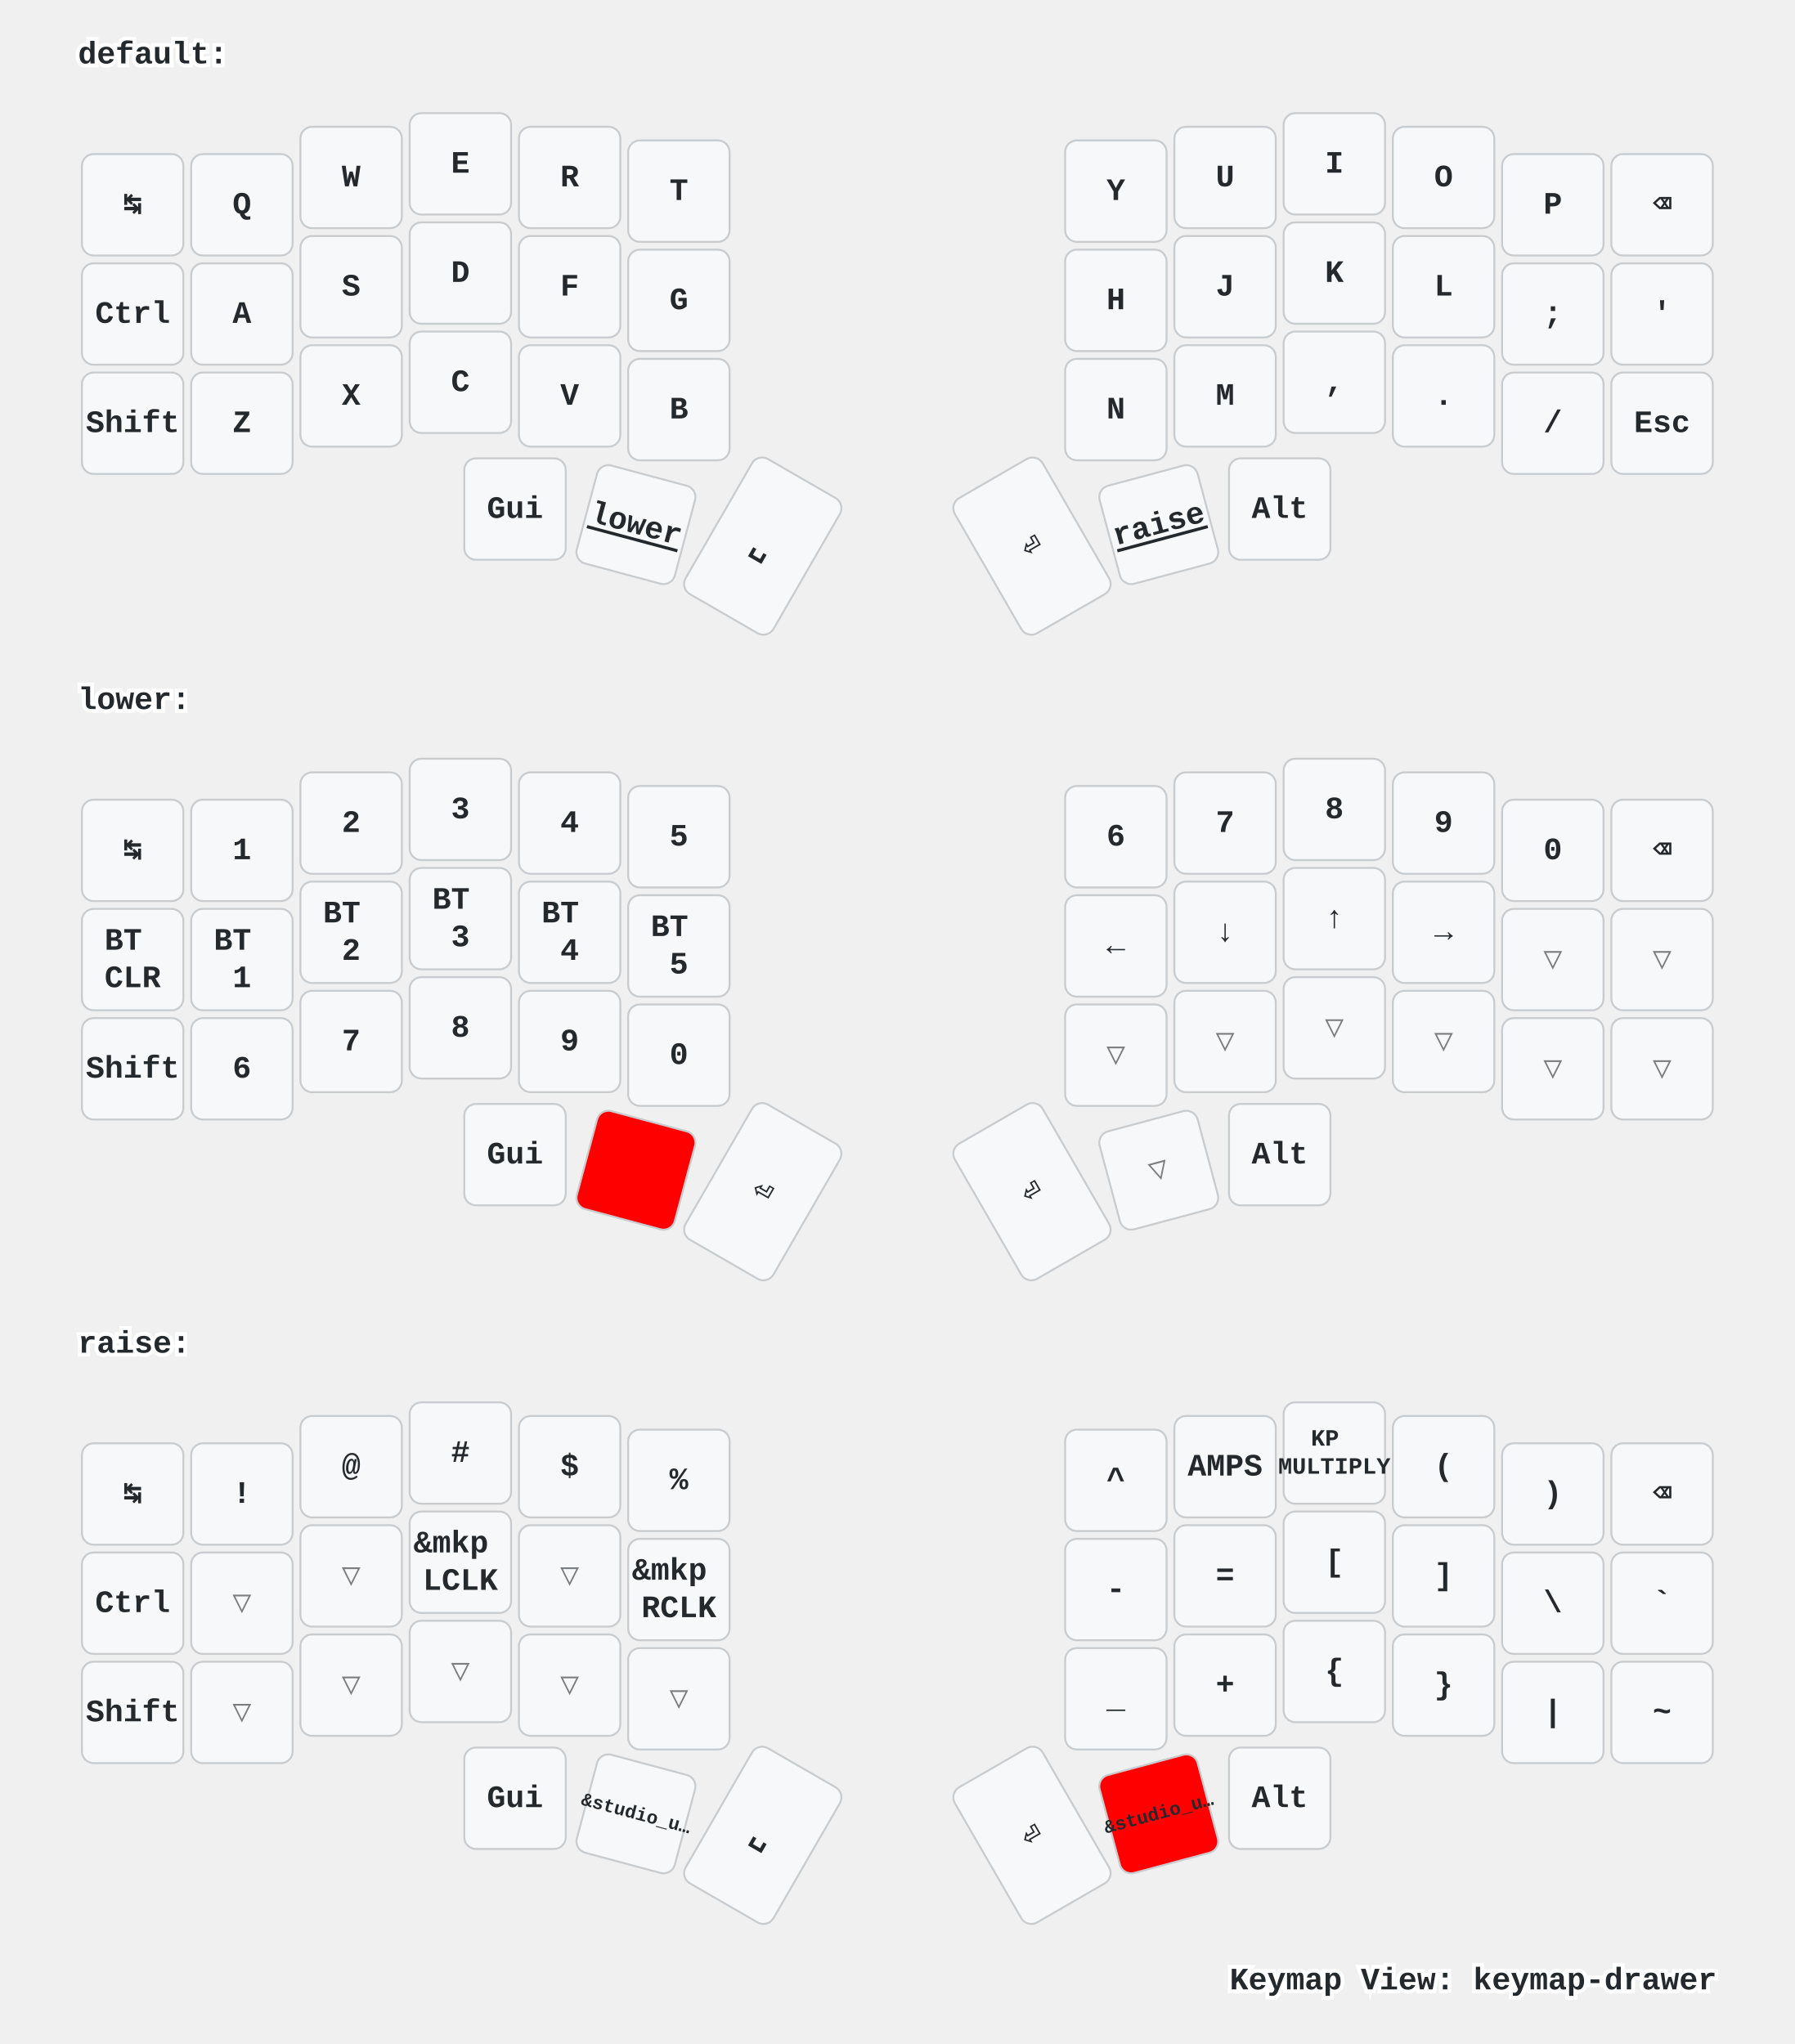
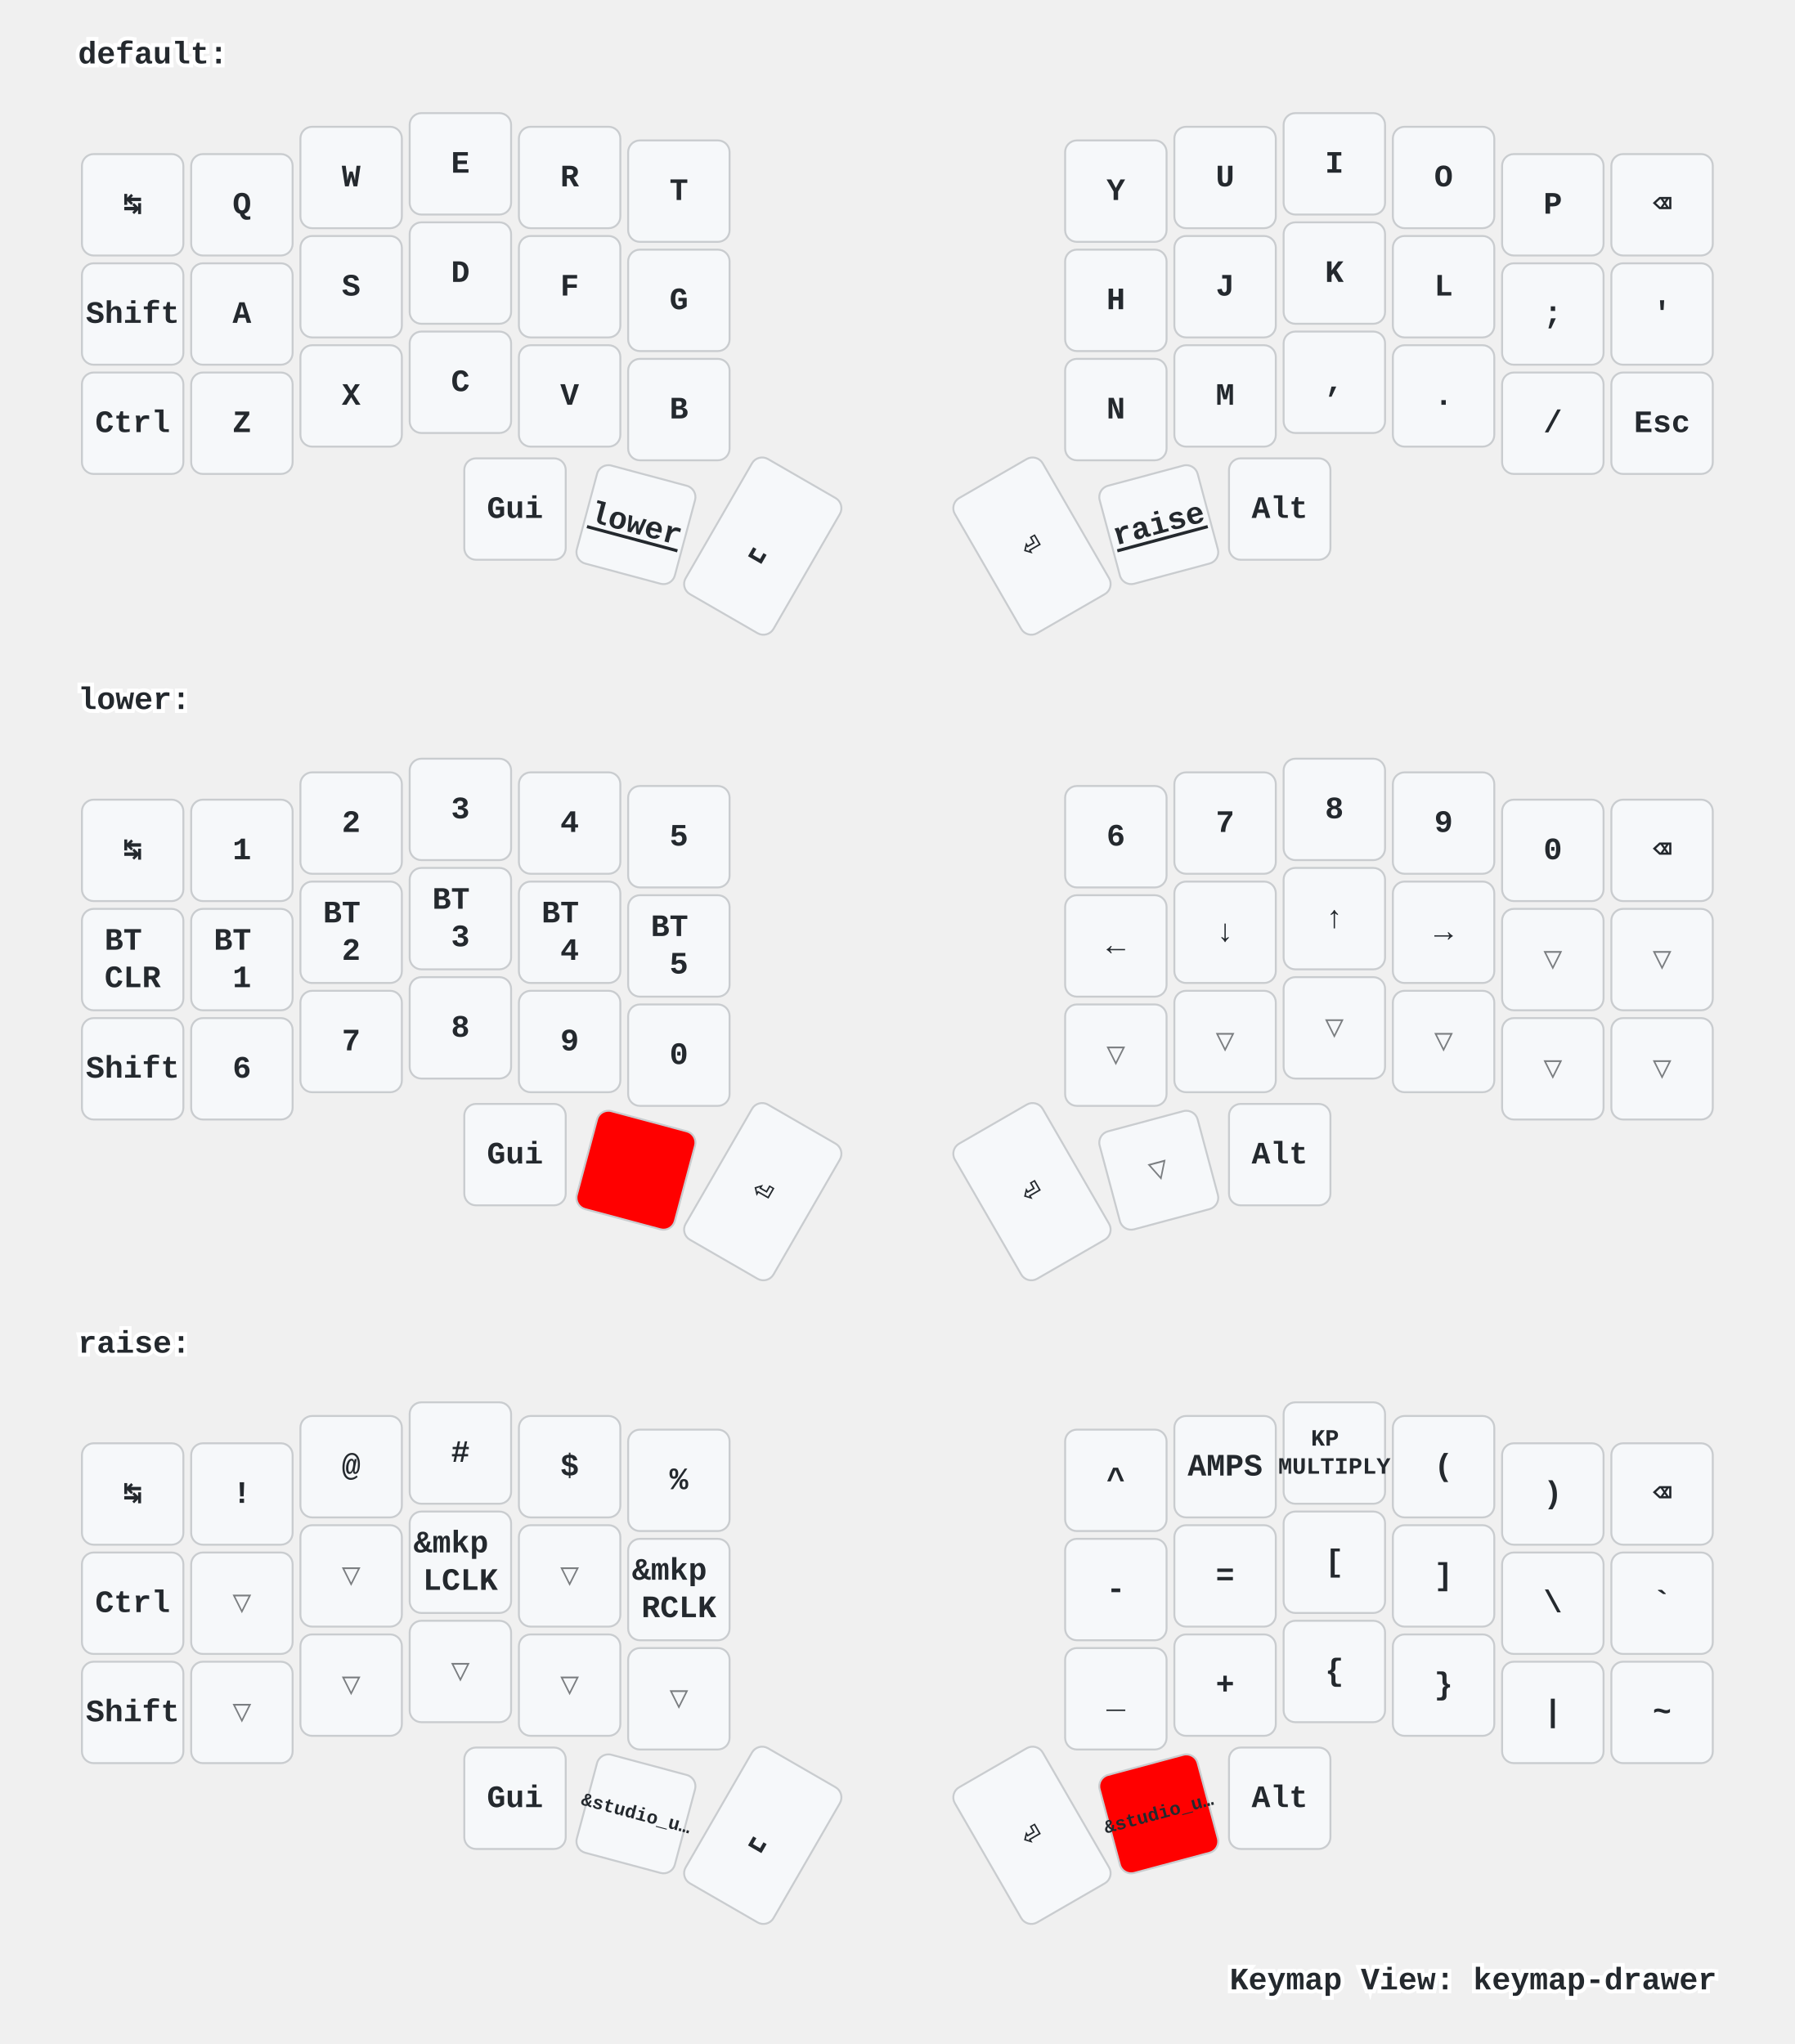
<svg xmlns="http://www.w3.org/2000/svg" width="920" height="1048" viewBox="0 0 920 1048" class="keymap">
  <style>/* inherit to force styles through use tags */
svg path {
    fill: inherit;
}

/* font and background color specifications */
svg.keymap {
    font-family: SFMono-Regular,Consolas,Liberation Mono,Menlo,monospace;
    font-size: 14px;
    font-kerning: normal;
    text-rendering: optimizeLegibility;
    fill: #24292e;
}

/* default key styling */
rect.key {
    fill: #f6f8fa;
}

rect.key, rect.combo {
    stroke: #c9cccf;
    stroke-width: 1;
}

/* default key side styling, only used is draw_key_sides is set */
rect.side {
    filter: brightness(90%);
}

/* color accent for combo boxes */
rect.combo, rect.combo-separate {
    fill: #cdf;
}

/* color accent for held keys */
rect.held, rect.combo.held {
    fill: #fdd;
}

/* color accent for ghost (optional) keys */
rect.ghost, rect.combo.ghost {
    stroke-dasharray: 4, 4;
    stroke-width: 2;
}

text {
    text-anchor: middle;
    dominant-baseline: middle;
}

/* styling for layer labels */
text.label {
    font-weight: bold;
    text-anchor: start;
    stroke: white;
    stroke-width: 4;
    paint-order: stroke;
}

/* styling for optional footer */
text.footer {
    text-anchor: end;
    dominant-baseline: auto;
    stroke: white;
    stroke-width: 4;
    paint-order: stroke;
}

/* styling for combo tap, and key non-tap label text */
text.combo, text.hold, text.shifted, text.left, text.right {
    font-size: 11px;
}

text.hold {
    text-anchor: middle;
    dominant-baseline: auto;
}

text.shifted {
    text-anchor: middle;
    dominant-baseline: hanging;
}

text.left {
    text-anchor: start;
}

text.right {
    text-anchor: end;
}

text.layer-activator {
    text-decoration: underline;
}

/* styling for hold/shifted label text in combo box */
text.combo.hold, text.combo.shifted, text.combo.left, text.combo.right {
    font-size: 8px;
}

/* lighter symbol for transparent keys */
text.trans {
    fill: #7b7e81;
}

/* styling for combo dendrons */
path.combo {
    stroke-width: 1;
    stroke: gray;
    fill: none;
}

/* Start Tabler Icons Cleanup */
/* cannot use height/width with glyphs */
.icon-tabler &gt; path {
    fill: inherit;
    stroke: inherit;
    stroke-width: 2;
}
/* hide tabler's default box */
.icon-tabler &gt; path[stroke="none"][fill="none"] {
    visibility: hidden;
}
/* End Tabler Icons Cleanup */

/* For default sytles, see https://github.com/caksoylar/keymap-drawer/blob/main/keymap_drawer/config.py#L85 */

svg.keymap {
  font-family: Ubuntu Mono, Inconsolata, Consolas, Liberation Mono, Menlo, monospace;
  font-size: 16px;
  font-weight: bold;
  text-rendering: optimizeLegibility;
}

/* Color accent for held keys
red = #f00
green = #0f0
blue = #00f
yellow = #ff0
cyan = #0ff
magenta = #f0f
white = #fff
black = #000
grey = #888
light grey = #ccc
#ffc
*/
rect.held, rect.combo.held {
    fill: #f00;
}

/* Technique borrowed and extended from https://github.com/englmaxi/zmk-config/blob/master/keymap-drawer/config.yaml */
.sym_sub_text.tap {
  translate: -5px 2px;
  font-size: 20px;
}
.sym_sub_text.shifted {
  translate: 10px 13px;
  font-size: 10px;
  opacity: 1.0;
}
.combo.sym_sub_text.tap {
  translate: -1px 1px;
}
.combo.sym_sub_text.shifted {
  translate: 7px 5px;
  font-size: 10px;
  opacity: 1.0;
}

/* Toggle */
.toggle.shifted {
  translate: -10px 12px;
}

.toggle.hold {
  translate: 13px -23px;
}

/* Variant for tap-dances */
.tap_dance.tap {
  translate: -7px 0px;
  font-size: 12px;
}
.tap_dance.shifted {
  translate: 7px 17px;
  font-size: 12px;
  opacity: 1.0;
}

/* Variant for symbol next to symbol */
.sym_by_sym.tap {
  translate: -6px 0px;
}
.sym_by_sym.shifted {
  translate: 10px 12px;
  opacity: 1.0;
}

.combo.sym_by_sym.tap {
  translate: -35px 0px;
}
.combo.sym_by_sym.shifted {
  translate: 35px 20px;
  opacity: 1.0;
}

.combo.sym_by_sym.hold {
  visibility: hidden;
}

/* hide hold box for combo sym_by_sym */
.combo.sym_by_sym.hold &gt; path[stroke="none"][fill="none"] {
  visibility: hidden;
}
</style>
  <g transform="translate(40, 0)" class="layer-default">
    <text x="0" y="28" class="label" id="default">default:</text>
    <g transform="translate(0, 56)">
      <g transform="translate(28, 49)" class="key keypos-0">
        <rect rx="6" ry="6" x="-26" y="-26" width="52" height="52" class="key" />
        <text x="0" y="0" class="key tap">↹</text>
      </g>
      <g transform="translate(84, 49)" class="key keypos-1">
        <rect rx="6" ry="6" x="-26" y="-26" width="52" height="52" class="key" />
        <text x="0" y="0" class="key tap">Q</text>
      </g>
      <g transform="translate(140, 35)" class="key keypos-2">
        <rect rx="6" ry="6" x="-26" y="-26" width="52" height="52" class="key" />
        <text x="0" y="0" class="key tap">W</text>
      </g>
      <g transform="translate(196, 28)" class="key keypos-3">
        <rect rx="6" ry="6" x="-26" y="-26" width="52" height="52" class="key" />
        <text x="0" y="0" class="key tap">E</text>
      </g>
      <g transform="translate(252, 35)" class="key keypos-4">
        <rect rx="6" ry="6" x="-26" y="-26" width="52" height="52" class="key" />
        <text x="0" y="0" class="key tap">R</text>
      </g>
      <g transform="translate(308, 42)" class="key keypos-5">
        <rect rx="6" ry="6" x="-26" y="-26" width="52" height="52" class="key" />
        <text x="0" y="0" class="key tap">T</text>
      </g>
      <g transform="translate(532, 42)" class="key keypos-6">
        <rect rx="6" ry="6" x="-26" y="-26" width="52" height="52" class="key" />
        <text x="0" y="0" class="key tap">Y</text>
      </g>
      <g transform="translate(588, 35)" class="key keypos-7">
        <rect rx="6" ry="6" x="-26" y="-26" width="52" height="52" class="key" />
        <text x="0" y="0" class="key tap">U</text>
      </g>
      <g transform="translate(644, 28)" class="key keypos-8">
        <rect rx="6" ry="6" x="-26" y="-26" width="52" height="52" class="key" />
        <text x="0" y="0" class="key tap">I</text>
      </g>
      <g transform="translate(700, 35)" class="key keypos-9">
        <rect rx="6" ry="6" x="-26" y="-26" width="52" height="52" class="key" />
        <text x="0" y="0" class="key tap">O</text>
      </g>
      <g transform="translate(756, 49)" class="key keypos-10">
        <rect rx="6" ry="6" x="-26" y="-26" width="52" height="52" class="key" />
        <text x="0" y="0" class="key tap">P</text>
      </g>
      <g transform="translate(812, 49)" class="key keypos-11">
        <rect rx="6" ry="6" x="-26" y="-26" width="52" height="52" class="key" />
        <text x="0" y="0" class="key tap">⌫</text>
      </g>
      <g transform="translate(28, 105)" class="key keypos-12">
        <rect rx="6" ry="6" x="-26" y="-26" width="52" height="52" class="key" />
+         <text x="0" y="0" class="key tap">Shift</text>
+       </g>
+       <g transform="translate(84, 105)" class="key keypos-13">
+         <rect rx="6" ry="6" x="-26" y="-26" width="52" height="52" class="key" />
+         <text x="0" y="0" class="key tap">A</text>
+       </g>
+       <g transform="translate(140, 91)" class="key keypos-14">
+         <rect rx="6" ry="6" x="-26" y="-26" width="52" height="52" class="key" />
+         <text x="0" y="0" class="key tap">S</text>
+       </g>
+       <g transform="translate(196, 84)" class="key keypos-15">
+         <rect rx="6" ry="6" x="-26" y="-26" width="52" height="52" class="key" />
+         <text x="0" y="0" class="key tap">D</text>
+       </g>
+       <g transform="translate(252, 91)" class="key keypos-16">
+         <rect rx="6" ry="6" x="-26" y="-26" width="52" height="52" class="key" />
+         <text x="0" y="0" class="key tap">F</text>
+       </g>
+       <g transform="translate(308, 98)" class="key keypos-17">
+         <rect rx="6" ry="6" x="-26" y="-26" width="52" height="52" class="key" />
+         <text x="0" y="0" class="key tap">G</text>
+       </g>
+       <g transform="translate(532, 98)" class="key keypos-18">
+         <rect rx="6" ry="6" x="-26" y="-26" width="52" height="52" class="key" />
+         <text x="0" y="0" class="key tap">H</text>
+       </g>
+       <g transform="translate(588, 91)" class="key keypos-19">
+         <rect rx="6" ry="6" x="-26" y="-26" width="52" height="52" class="key" />
+         <text x="0" y="0" class="key tap">J</text>
+       </g>
+       <g transform="translate(644, 84)" class="key keypos-20">
+         <rect rx="6" ry="6" x="-26" y="-26" width="52" height="52" class="key" />
+         <text x="0" y="0" class="key tap">K</text>
+       </g>
+       <g transform="translate(700, 91)" class="key keypos-21">
+         <rect rx="6" ry="6" x="-26" y="-26" width="52" height="52" class="key" />
+         <text x="0" y="0" class="key tap">L</text>
+       </g>
+       <g transform="translate(756, 105)" class="key keypos-22">
+         <rect rx="6" ry="6" x="-26" y="-26" width="52" height="52" class="key" />
+         <text x="0" y="0" class="key tap">;</text>
+       </g>
+       <g transform="translate(812, 105)" class="key keypos-23">
+         <rect rx="6" ry="6" x="-26" y="-26" width="52" height="52" class="key" />
+         <text x="0" y="0" class="key tap">'</text>
+       </g>
+       <g transform="translate(28, 161)" class="key keypos-24">
+         <rect rx="6" ry="6" x="-26" y="-26" width="52" height="52" class="key" />
        <text x="0" y="0" class="key tap">Ctrl</text>
-       </g>
-       <g transform="translate(84, 105)" class="key keypos-13">
-         <rect rx="6" ry="6" x="-26" y="-26" width="52" height="52" class="key" />
-         <text x="0" y="0" class="key tap">A</text>
-       </g>
-       <g transform="translate(140, 91)" class="key keypos-14">
-         <rect rx="6" ry="6" x="-26" y="-26" width="52" height="52" class="key" />
-         <text x="0" y="0" class="key tap">S</text>
-       </g>
-       <g transform="translate(196, 84)" class="key keypos-15">
-         <rect rx="6" ry="6" x="-26" y="-26" width="52" height="52" class="key" />
-         <text x="0" y="0" class="key tap">D</text>
-       </g>
-       <g transform="translate(252, 91)" class="key keypos-16">
-         <rect rx="6" ry="6" x="-26" y="-26" width="52" height="52" class="key" />
-         <text x="0" y="0" class="key tap">F</text>
-       </g>
-       <g transform="translate(308, 98)" class="key keypos-17">
-         <rect rx="6" ry="6" x="-26" y="-26" width="52" height="52" class="key" />
-         <text x="0" y="0" class="key tap">G</text>
-       </g>
-       <g transform="translate(532, 98)" class="key keypos-18">
-         <rect rx="6" ry="6" x="-26" y="-26" width="52" height="52" class="key" />
-         <text x="0" y="0" class="key tap">H</text>
-       </g>
-       <g transform="translate(588, 91)" class="key keypos-19">
-         <rect rx="6" ry="6" x="-26" y="-26" width="52" height="52" class="key" />
-         <text x="0" y="0" class="key tap">J</text>
-       </g>
-       <g transform="translate(644, 84)" class="key keypos-20">
-         <rect rx="6" ry="6" x="-26" y="-26" width="52" height="52" class="key" />
-         <text x="0" y="0" class="key tap">K</text>
-       </g>
-       <g transform="translate(700, 91)" class="key keypos-21">
-         <rect rx="6" ry="6" x="-26" y="-26" width="52" height="52" class="key" />
-         <text x="0" y="0" class="key tap">L</text>
-       </g>
-       <g transform="translate(756, 105)" class="key keypos-22">
-         <rect rx="6" ry="6" x="-26" y="-26" width="52" height="52" class="key" />
-         <text x="0" y="0" class="key tap">;</text>
-       </g>
-       <g transform="translate(812, 105)" class="key keypos-23">
-         <rect rx="6" ry="6" x="-26" y="-26" width="52" height="52" class="key" />
-         <text x="0" y="0" class="key tap">'</text>
-       </g>
-       <g transform="translate(28, 161)" class="key keypos-24">
-         <rect rx="6" ry="6" x="-26" y="-26" width="52" height="52" class="key" />
-         <text x="0" y="0" class="key tap">Shift</text>
      </g>
      <g transform="translate(84, 161)" class="key keypos-25">
        <rect rx="6" ry="6" x="-26" y="-26" width="52" height="52" class="key" />
        <text x="0" y="0" class="key tap">Z</text>
      </g>
      <g transform="translate(140, 147)" class="key keypos-26">
        <rect rx="6" ry="6" x="-26" y="-26" width="52" height="52" class="key" />
        <text x="0" y="0" class="key tap">X</text>
      </g>
      <g transform="translate(196, 140)" class="key keypos-27">
        <rect rx="6" ry="6" x="-26" y="-26" width="52" height="52" class="key" />
        <text x="0" y="0" class="key tap">C</text>
      </g>
      <g transform="translate(252, 147)" class="key keypos-28">
        <rect rx="6" ry="6" x="-26" y="-26" width="52" height="52" class="key" />
        <text x="0" y="0" class="key tap">V</text>
      </g>
      <g transform="translate(308, 154)" class="key keypos-29">
        <rect rx="6" ry="6" x="-26" y="-26" width="52" height="52" class="key" />
        <text x="0" y="0" class="key tap">B</text>
      </g>
      <g transform="translate(532, 154)" class="key keypos-30">
        <rect rx="6" ry="6" x="-26" y="-26" width="52" height="52" class="key" />
        <text x="0" y="0" class="key tap">N</text>
      </g>
      <g transform="translate(588, 147)" class="key keypos-31">
        <rect rx="6" ry="6" x="-26" y="-26" width="52" height="52" class="key" />
        <text x="0" y="0" class="key tap">M</text>
      </g>
      <g transform="translate(644, 140)" class="key keypos-32">
        <rect rx="6" ry="6" x="-26" y="-26" width="52" height="52" class="key" />
        <text x="0" y="0" class="key tap">,</text>
      </g>
      <g transform="translate(700, 147)" class="key keypos-33">
        <rect rx="6" ry="6" x="-26" y="-26" width="52" height="52" class="key" />
        <text x="0" y="0" class="key tap">.</text>
      </g>
      <g transform="translate(756, 161)" class="key keypos-34">
        <rect rx="6" ry="6" x="-26" y="-26" width="52" height="52" class="key" />
        <text x="0" y="0" class="key tap">/</text>
      </g>
      <g transform="translate(812, 161)" class="key keypos-35">
        <rect rx="6" ry="6" x="-26" y="-26" width="52" height="52" class="key" />
        <text x="0" y="0" class="key tap">Esc</text>
      </g>
      <g transform="translate(224, 205)" class="key keypos-36">
        <rect rx="6" ry="6" x="-26" y="-26" width="52" height="52" class="key" />
        <text x="0" y="0" class="key tap">Gui</text>
      </g>
      <g transform="translate(286, 213) rotate(15.0)" class="key keypos-37">
        <rect rx="6" ry="6" x="-26" y="-26" width="52" height="52" class="key" />
        <a href="#lower">
          <text x="0" y="0" class="key tap layer-activator">lower</text>
        </a>
      </g>
      <g transform="translate(351, 224) rotate(30.0)" class="key keypos-38">
        <rect rx="6" ry="6" x="-26" y="-40" width="52" height="80" class="key" />
        <text x="0" y="0" class="key tap">␣</text>
      </g>
      <g transform="translate(489, 224) rotate(-30.0)" class="key keypos-39">
        <rect rx="6" ry="6" x="-26" y="-40" width="52" height="80" class="key" />
        <text x="0" y="0" class="key tap">⏎</text>
      </g>
      <g transform="translate(554, 213) rotate(-15.0)" class="key keypos-40">
        <rect rx="6" ry="6" x="-26" y="-26" width="52" height="52" class="key" />
        <a href="#raise">
          <text x="0" y="0" class="key tap layer-activator">raise</text>
        </a>
      </g>
      <g transform="translate(616, 205)" class="key keypos-41">
        <rect rx="6" ry="6" x="-26" y="-26" width="52" height="52" class="key" />
        <text x="0" y="0" class="key tap">Alt</text>
      </g>
    </g>
  </g>
  <g transform="translate(40, 331)" class="layer-lower">
    <text x="0" y="28" class="label" id="lower">lower:</text>
    <g transform="translate(0, 56)">
      <g transform="translate(28, 49)" class="key keypos-0">
        <rect rx="6" ry="6" x="-26" y="-26" width="52" height="52" class="key" />
        <text x="0" y="0" class="key tap">↹</text>
      </g>
      <g transform="translate(84, 49)" class="key keypos-1">
        <rect rx="6" ry="6" x="-26" y="-26" width="52" height="52" class="key" />
        <text x="0" y="0" class="key tap">1</text>
      </g>
      <g transform="translate(140, 35)" class="key keypos-2">
        <rect rx="6" ry="6" x="-26" y="-26" width="52" height="52" class="key" />
        <text x="0" y="0" class="key tap">2</text>
      </g>
      <g transform="translate(196, 28)" class="key keypos-3">
        <rect rx="6" ry="6" x="-26" y="-26" width="52" height="52" class="key" />
        <text x="0" y="0" class="key tap">3</text>
      </g>
      <g transform="translate(252, 35)" class="key keypos-4">
        <rect rx="6" ry="6" x="-26" y="-26" width="52" height="52" class="key" />
        <text x="0" y="0" class="key tap">4</text>
      </g>
      <g transform="translate(308, 42)" class="key keypos-5">
        <rect rx="6" ry="6" x="-26" y="-26" width="52" height="52" class="key" />
        <text x="0" y="0" class="key tap">5</text>
      </g>
      <g transform="translate(532, 42)" class="key keypos-6">
        <rect rx="6" ry="6" x="-26" y="-26" width="52" height="52" class="key" />
        <text x="0" y="0" class="key tap">6</text>
      </g>
      <g transform="translate(588, 35)" class="key keypos-7">
        <rect rx="6" ry="6" x="-26" y="-26" width="52" height="52" class="key" />
        <text x="0" y="0" class="key tap">7</text>
      </g>
      <g transform="translate(644, 28)" class="key keypos-8">
        <rect rx="6" ry="6" x="-26" y="-26" width="52" height="52" class="key" />
        <text x="0" y="0" class="key tap">8</text>
      </g>
      <g transform="translate(700, 35)" class="key keypos-9">
        <rect rx="6" ry="6" x="-26" y="-26" width="52" height="52" class="key" />
        <text x="0" y="0" class="key tap">9</text>
      </g>
      <g transform="translate(756, 49)" class="key keypos-10">
        <rect rx="6" ry="6" x="-26" y="-26" width="52" height="52" class="key" />
        <text x="0" y="0" class="key tap">0</text>
      </g>
      <g transform="translate(812, 49)" class="key keypos-11">
        <rect rx="6" ry="6" x="-26" y="-26" width="52" height="52" class="key" />
        <text x="0" y="0" class="key tap">⌫</text>
      </g>
      <g transform="translate(28, 105)" class="key keypos-12">
        <rect rx="6" ry="6" x="-26" y="-26" width="52" height="52" class="key" />
        <text x="0" y="0" class="key tap">
          <tspan x="0" dy="-0.6em">BT</tspan>
          <tspan x="0" dy="1.2em">CLR</tspan>
        </text>
      </g>
      <g transform="translate(84, 105)" class="key keypos-13">
        <rect rx="6" ry="6" x="-26" y="-26" width="52" height="52" class="key" />
        <text x="0" y="0" class="key tap">
          <tspan x="0" dy="-0.6em">BT</tspan>
          <tspan x="0" dy="1.2em">1</tspan>
        </text>
      </g>
      <g transform="translate(140, 91)" class="key keypos-14">
        <rect rx="6" ry="6" x="-26" y="-26" width="52" height="52" class="key" />
        <text x="0" y="0" class="key tap">
          <tspan x="0" dy="-0.6em">BT</tspan>
          <tspan x="0" dy="1.2em">2</tspan>
        </text>
      </g>
      <g transform="translate(196, 84)" class="key keypos-15">
        <rect rx="6" ry="6" x="-26" y="-26" width="52" height="52" class="key" />
        <text x="0" y="0" class="key tap">
          <tspan x="0" dy="-0.6em">BT</tspan>
          <tspan x="0" dy="1.2em">3</tspan>
        </text>
      </g>
      <g transform="translate(252, 91)" class="key keypos-16">
        <rect rx="6" ry="6" x="-26" y="-26" width="52" height="52" class="key" />
        <text x="0" y="0" class="key tap">
          <tspan x="0" dy="-0.6em">BT</tspan>
          <tspan x="0" dy="1.2em">4</tspan>
        </text>
      </g>
      <g transform="translate(308, 98)" class="key keypos-17">
        <rect rx="6" ry="6" x="-26" y="-26" width="52" height="52" class="key" />
        <text x="0" y="0" class="key tap">
          <tspan x="0" dy="-0.6em">BT</tspan>
          <tspan x="0" dy="1.2em">5</tspan>
        </text>
      </g>
      <g transform="translate(532, 98)" class="key keypos-18">
        <rect rx="6" ry="6" x="-26" y="-26" width="52" height="52" class="key" />
        <text x="0" y="0" class="key tap">←</text>
      </g>
      <g transform="translate(588, 91)" class="key keypos-19">
        <rect rx="6" ry="6" x="-26" y="-26" width="52" height="52" class="key" />
        <text x="0" y="0" class="key tap">↓</text>
      </g>
      <g transform="translate(644, 84)" class="key keypos-20">
        <rect rx="6" ry="6" x="-26" y="-26" width="52" height="52" class="key" />
        <text x="0" y="0" class="key tap">↑</text>
      </g>
      <g transform="translate(700, 91)" class="key keypos-21">
        <rect rx="6" ry="6" x="-26" y="-26" width="52" height="52" class="key" />
        <text x="0" y="0" class="key tap">→</text>
      </g>
      <g transform="translate(756, 105)" class="key trans keypos-22">
        <rect rx="6" ry="6" x="-26" y="-26" width="52" height="52" class="key trans" />
        <text x="0" y="0" class="key trans tap">▽</text>
      </g>
      <g transform="translate(812, 105)" class="key trans keypos-23">
        <rect rx="6" ry="6" x="-26" y="-26" width="52" height="52" class="key trans" />
        <text x="0" y="0" class="key trans tap">▽</text>
      </g>
      <g transform="translate(28, 161)" class="key keypos-24">
        <rect rx="6" ry="6" x="-26" y="-26" width="52" height="52" class="key" />
        <text x="0" y="0" class="key tap">Shift</text>
      </g>
      <g transform="translate(84, 161)" class="key keypos-25">
        <rect rx="6" ry="6" x="-26" y="-26" width="52" height="52" class="key" />
        <text x="0" y="0" class="key tap">6</text>
      </g>
      <g transform="translate(140, 147)" class="key keypos-26">
        <rect rx="6" ry="6" x="-26" y="-26" width="52" height="52" class="key" />
        <text x="0" y="0" class="key tap">7</text>
      </g>
      <g transform="translate(196, 140)" class="key keypos-27">
        <rect rx="6" ry="6" x="-26" y="-26" width="52" height="52" class="key" />
        <text x="0" y="0" class="key tap">8</text>
      </g>
      <g transform="translate(252, 147)" class="key keypos-28">
        <rect rx="6" ry="6" x="-26" y="-26" width="52" height="52" class="key" />
        <text x="0" y="0" class="key tap">9</text>
      </g>
      <g transform="translate(308, 154)" class="key keypos-29">
        <rect rx="6" ry="6" x="-26" y="-26" width="52" height="52" class="key" />
        <text x="0" y="0" class="key tap">0</text>
      </g>
      <g transform="translate(532, 154)" class="key trans keypos-30">
        <rect rx="6" ry="6" x="-26" y="-26" width="52" height="52" class="key trans" />
        <text x="0" y="0" class="key trans tap">▽</text>
      </g>
      <g transform="translate(588, 147)" class="key trans keypos-31">
        <rect rx="6" ry="6" x="-26" y="-26" width="52" height="52" class="key trans" />
        <text x="0" y="0" class="key trans tap">▽</text>
      </g>
      <g transform="translate(644, 140)" class="key trans keypos-32">
        <rect rx="6" ry="6" x="-26" y="-26" width="52" height="52" class="key trans" />
        <text x="0" y="0" class="key trans tap">▽</text>
      </g>
      <g transform="translate(700, 147)" class="key trans keypos-33">
        <rect rx="6" ry="6" x="-26" y="-26" width="52" height="52" class="key trans" />
        <text x="0" y="0" class="key trans tap">▽</text>
      </g>
      <g transform="translate(756, 161)" class="key trans keypos-34">
        <rect rx="6" ry="6" x="-26" y="-26" width="52" height="52" class="key trans" />
        <text x="0" y="0" class="key trans tap">▽</text>
      </g>
      <g transform="translate(812, 161)" class="key trans keypos-35">
        <rect rx="6" ry="6" x="-26" y="-26" width="52" height="52" class="key trans" />
        <text x="0" y="0" class="key trans tap">▽</text>
      </g>
      <g transform="translate(224, 205)" class="key keypos-36">
        <rect rx="6" ry="6" x="-26" y="-26" width="52" height="52" class="key" />
        <text x="0" y="0" class="key tap">Gui</text>
      </g>
      <g transform="translate(286, 213) rotate(15.0)" class="key held keypos-37">
        <rect rx="6" ry="6" x="-26" y="-26" width="52" height="52" class="key held" />
      </g>
      <g transform="translate(351, 224) rotate(30.0)" class="key keypos-38">
        <rect rx="6" ry="6" x="-26" y="-40" width="52" height="80" class="key" />
        <text x="0" y="0" class="key tap">⏎</text>
      </g>
      <g transform="translate(489, 224) rotate(-30.0)" class="key keypos-39">
        <rect rx="6" ry="6" x="-26" y="-40" width="52" height="80" class="key" />
        <text x="0" y="0" class="key tap">⏎</text>
      </g>
      <g transform="translate(554, 213) rotate(-15.0)" class="key trans keypos-40">
        <rect rx="6" ry="6" x="-26" y="-26" width="52" height="52" class="key trans" />
        <text x="0" y="0" class="key trans tap">▽</text>
      </g>
      <g transform="translate(616, 205)" class="key keypos-41">
        <rect rx="6" ry="6" x="-26" y="-26" width="52" height="52" class="key" />
        <text x="0" y="0" class="key tap">Alt</text>
      </g>
    </g>
  </g>
  <g transform="translate(40, 661)" class="layer-raise">
    <text x="0" y="28" class="label" id="raise">raise:</text>
    <g transform="translate(0, 56)">
      <g transform="translate(28, 49)" class="key keypos-0">
        <rect rx="6" ry="6" x="-26" y="-26" width="52" height="52" class="key" />
        <text x="0" y="0" class="key tap">↹</text>
      </g>
      <g transform="translate(84, 49)" class="key keypos-1">
        <rect rx="6" ry="6" x="-26" y="-26" width="52" height="52" class="key" />
        <text x="0" y="0" class="key tap">!</text>
      </g>
      <g transform="translate(140, 35)" class="key keypos-2">
        <rect rx="6" ry="6" x="-26" y="-26" width="52" height="52" class="key" />
        <text x="0" y="0" class="key tap">@</text>
      </g>
      <g transform="translate(196, 28)" class="key keypos-3">
        <rect rx="6" ry="6" x="-26" y="-26" width="52" height="52" class="key" />
        <text x="0" y="0" class="key tap">#</text>
      </g>
      <g transform="translate(252, 35)" class="key keypos-4">
        <rect rx="6" ry="6" x="-26" y="-26" width="52" height="52" class="key" />
        <text x="0" y="0" class="key tap">$</text>
      </g>
      <g transform="translate(308, 42)" class="key keypos-5">
        <rect rx="6" ry="6" x="-26" y="-26" width="52" height="52" class="key" />
        <text x="0" y="0" class="key tap">%</text>
      </g>
      <g transform="translate(532, 42)" class="key keypos-6">
        <rect rx="6" ry="6" x="-26" y="-26" width="52" height="52" class="key" />
        <text x="0" y="0" class="key tap">^</text>
      </g>
      <g transform="translate(588, 35)" class="key keypos-7">
        <rect rx="6" ry="6" x="-26" y="-26" width="52" height="52" class="key" />
        <text x="0" y="0" class="key tap">AMPS</text>
      </g>
      <g transform="translate(644, 28)" class="key keypos-8">
        <rect rx="6" ry="6" x="-26" y="-26" width="52" height="52" class="key" />
        <text x="0" y="0" class="key tap">
          <tspan x="0" dy="-0.6em" style="font-size: 75%">KP</tspan>
          <tspan x="0" dy="1.2em" style="font-size: 75%">MULTIPLY</tspan>
        </text>
      </g>
      <g transform="translate(700, 35)" class="key keypos-9">
        <rect rx="6" ry="6" x="-26" y="-26" width="52" height="52" class="key" />
        <text x="0" y="0" class="key tap">(</text>
      </g>
      <g transform="translate(756, 49)" class="key keypos-10">
        <rect rx="6" ry="6" x="-26" y="-26" width="52" height="52" class="key" />
        <text x="0" y="0" class="key tap">)</text>
      </g>
      <g transform="translate(812, 49)" class="key keypos-11">
        <rect rx="6" ry="6" x="-26" y="-26" width="52" height="52" class="key" />
        <text x="0" y="0" class="key tap">⌫</text>
      </g>
      <g transform="translate(28, 105)" class="key keypos-12">
        <rect rx="6" ry="6" x="-26" y="-26" width="52" height="52" class="key" />
        <text x="0" y="0" class="key tap">Ctrl</text>
      </g>
      <g transform="translate(84, 105)" class="key trans keypos-13">
        <rect rx="6" ry="6" x="-26" y="-26" width="52" height="52" class="key trans" />
        <text x="0" y="0" class="key trans tap">▽</text>
      </g>
      <g transform="translate(140, 91)" class="key trans keypos-14">
        <rect rx="6" ry="6" x="-26" y="-26" width="52" height="52" class="key trans" />
        <text x="0" y="0" class="key trans tap">▽</text>
      </g>
      <g transform="translate(196, 84)" class="key keypos-15">
        <rect rx="6" ry="6" x="-26" y="-26" width="52" height="52" class="key" />
        <text x="0" y="0" class="key tap">
          <tspan x="0" dy="-0.6em">&amp;mkp</tspan>
          <tspan x="0" dy="1.2em">LCLK</tspan>
        </text>
      </g>
      <g transform="translate(252, 91)" class="key trans keypos-16">
        <rect rx="6" ry="6" x="-26" y="-26" width="52" height="52" class="key trans" />
        <text x="0" y="0" class="key trans tap">▽</text>
      </g>
      <g transform="translate(308, 98)" class="key keypos-17">
        <rect rx="6" ry="6" x="-26" y="-26" width="52" height="52" class="key" />
        <text x="0" y="0" class="key tap">
          <tspan x="0" dy="-0.6em">&amp;mkp</tspan>
          <tspan x="0" dy="1.2em">RCLK</tspan>
        </text>
      </g>
      <g transform="translate(532, 98)" class="key keypos-18">
        <rect rx="6" ry="6" x="-26" y="-26" width="52" height="52" class="key" />
        <text x="0" y="0" class="key tap">-</text>
      </g>
      <g transform="translate(588, 91)" class="key keypos-19">
        <rect rx="6" ry="6" x="-26" y="-26" width="52" height="52" class="key" />
        <text x="0" y="0" class="key tap">=</text>
      </g>
      <g transform="translate(644, 84)" class="key keypos-20">
        <rect rx="6" ry="6" x="-26" y="-26" width="52" height="52" class="key" />
        <text x="0" y="0" class="key tap">[</text>
      </g>
      <g transform="translate(700, 91)" class="key keypos-21">
        <rect rx="6" ry="6" x="-26" y="-26" width="52" height="52" class="key" />
        <text x="0" y="0" class="key tap">]</text>
      </g>
      <g transform="translate(756, 105)" class="key keypos-22">
        <rect rx="6" ry="6" x="-26" y="-26" width="52" height="52" class="key" />
        <text x="0" y="0" class="key tap">\</text>
      </g>
      <g transform="translate(812, 105)" class="key keypos-23">
        <rect rx="6" ry="6" x="-26" y="-26" width="52" height="52" class="key" />
        <text x="0" y="0" class="key tap">`</text>
      </g>
      <g transform="translate(28, 161)" class="key keypos-24">
        <rect rx="6" ry="6" x="-26" y="-26" width="52" height="52" class="key" />
        <text x="0" y="0" class="key tap">Shift</text>
      </g>
      <g transform="translate(84, 161)" class="key trans keypos-25">
        <rect rx="6" ry="6" x="-26" y="-26" width="52" height="52" class="key trans" />
        <text x="0" y="0" class="key trans tap">▽</text>
      </g>
      <g transform="translate(140, 147)" class="key trans keypos-26">
        <rect rx="6" ry="6" x="-26" y="-26" width="52" height="52" class="key trans" />
        <text x="0" y="0" class="key trans tap">▽</text>
      </g>
      <g transform="translate(196, 140)" class="key trans keypos-27">
        <rect rx="6" ry="6" x="-26" y="-26" width="52" height="52" class="key trans" />
        <text x="0" y="0" class="key trans tap">▽</text>
      </g>
      <g transform="translate(252, 147)" class="key trans keypos-28">
        <rect rx="6" ry="6" x="-26" y="-26" width="52" height="52" class="key trans" />
        <text x="0" y="0" class="key trans tap">▽</text>
      </g>
      <g transform="translate(308, 154)" class="key trans keypos-29">
        <rect rx="6" ry="6" x="-26" y="-26" width="52" height="52" class="key trans" />
        <text x="0" y="0" class="key trans tap">▽</text>
      </g>
      <g transform="translate(532, 154)" class="key keypos-30">
        <rect rx="6" ry="6" x="-26" y="-26" width="52" height="52" class="key" />
        <text x="0" y="0" class="key tap">_</text>
      </g>
      <g transform="translate(588, 147)" class="key keypos-31">
        <rect rx="6" ry="6" x="-26" y="-26" width="52" height="52" class="key" />
        <text x="0" y="0" class="key tap">+</text>
      </g>
      <g transform="translate(644, 140)" class="key keypos-32">
        <rect rx="6" ry="6" x="-26" y="-26" width="52" height="52" class="key" />
        <text x="0" y="0" class="key tap">{</text>
      </g>
      <g transform="translate(700, 147)" class="key keypos-33">
        <rect rx="6" ry="6" x="-26" y="-26" width="52" height="52" class="key" />
        <text x="0" y="0" class="key tap">}</text>
      </g>
      <g transform="translate(756, 161)" class="key keypos-34">
        <rect rx="6" ry="6" x="-26" y="-26" width="52" height="52" class="key" />
        <text x="0" y="0" class="key tap">|</text>
      </g>
      <g transform="translate(812, 161)" class="key keypos-35">
        <rect rx="6" ry="6" x="-26" y="-26" width="52" height="52" class="key" />
        <text x="0" y="0" class="key tap">~</text>
      </g>
      <g transform="translate(224, 205)" class="key keypos-36">
        <rect rx="6" ry="6" x="-26" y="-26" width="52" height="52" class="key" />
        <text x="0" y="0" class="key tap">Gui</text>
      </g>
      <g transform="translate(286, 213) rotate(15.0)" class="key keypos-37">
        <rect rx="6" ry="6" x="-26" y="-26" width="52" height="52" class="key" />
        <text x="0" y="0" class="key tap">
          <tspan style="font-size: 60%">&amp;studio_u…</tspan>
        </text>
      </g>
      <g transform="translate(351, 224) rotate(30.0)" class="key keypos-38">
        <rect rx="6" ry="6" x="-26" y="-40" width="52" height="80" class="key" />
        <text x="0" y="0" class="key tap">␣</text>
      </g>
      <g transform="translate(489, 224) rotate(-30.0)" class="key keypos-39">
        <rect rx="6" ry="6" x="-26" y="-40" width="52" height="80" class="key" />
        <text x="0" y="0" class="key tap">⏎</text>
      </g>
      <g transform="translate(554, 213) rotate(-15.0)" class="key held keypos-40">
        <rect rx="6" ry="6" x="-26" y="-26" width="52" height="52" class="key held" />
        <text x="0" y="0" class="key held tap">
          <tspan style="font-size: 60%">&amp;studio_u…</tspan>
        </text>
      </g>
      <g transform="translate(616, 205)" class="key keypos-41">
        <rect rx="6" ry="6" x="-26" y="-26" width="52" height="52" class="key" />
        <text x="0" y="0" class="key tap">Alt</text>
      </g>
    </g>
  </g>
  <text x="880.0" y="1020.0" class="footer">Keymap View: <a href="https://github.com/caksoylar/keymap-drawer">keymap-drawer</a>
  </text>
</svg>
